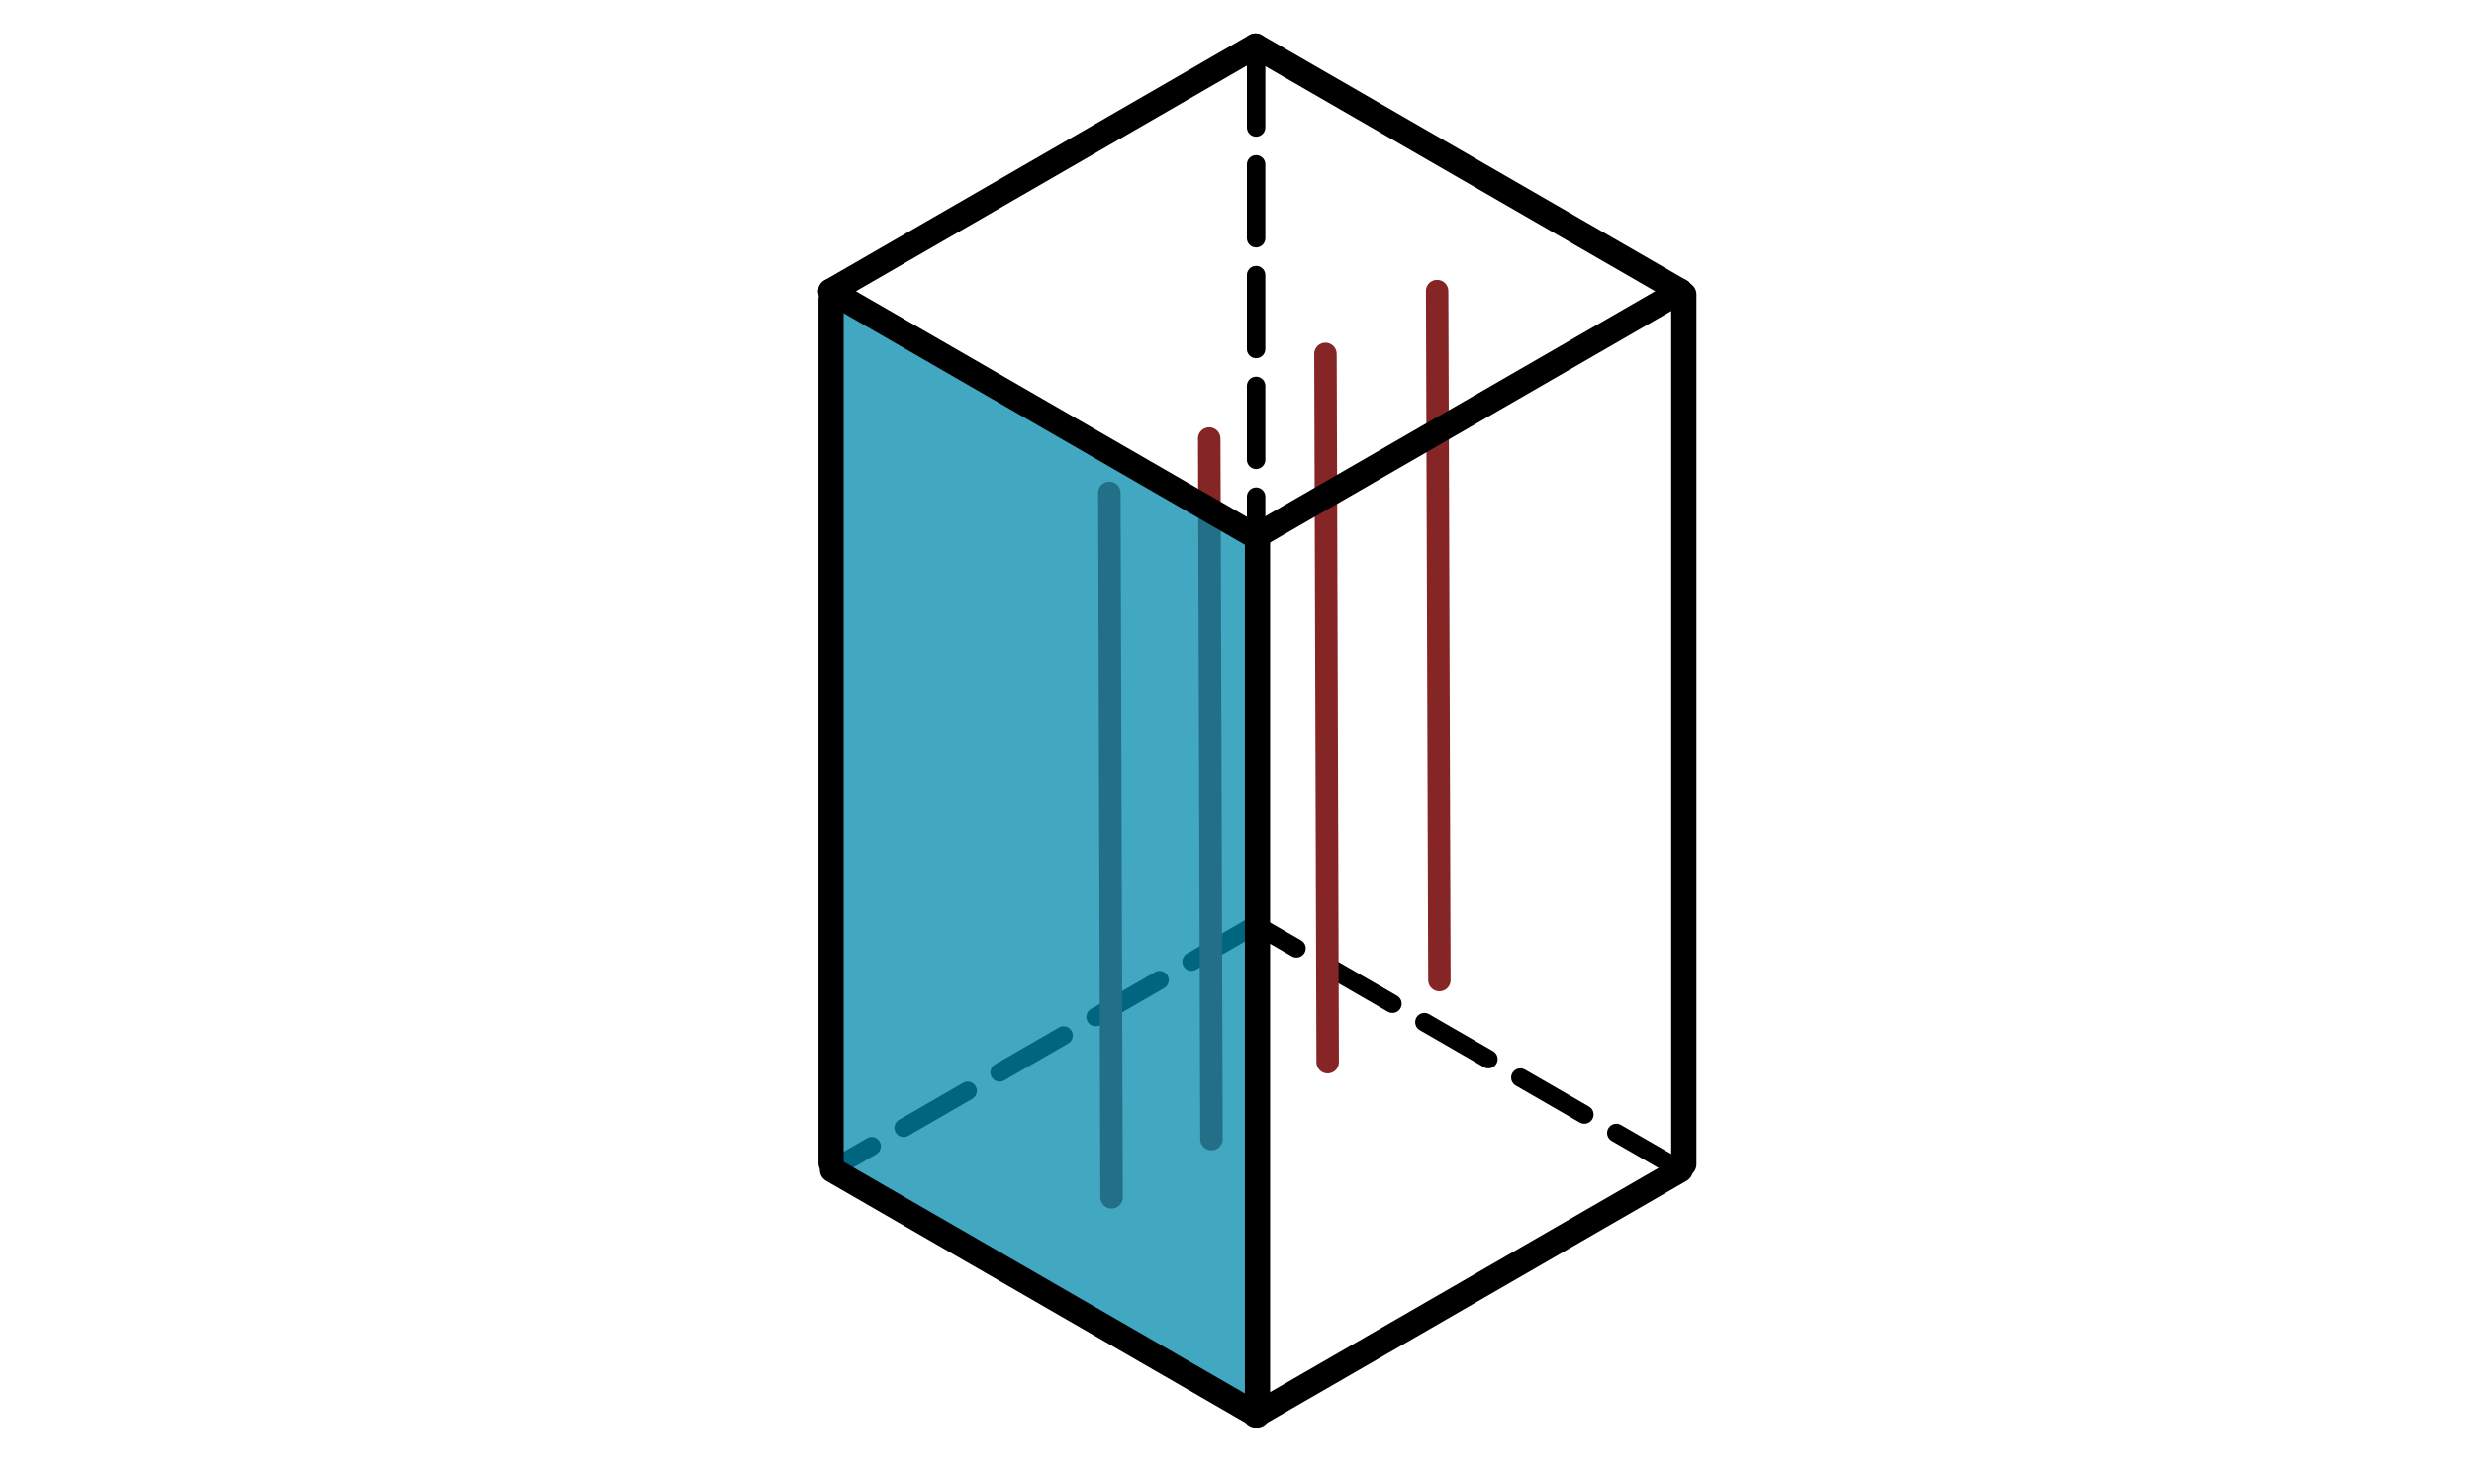
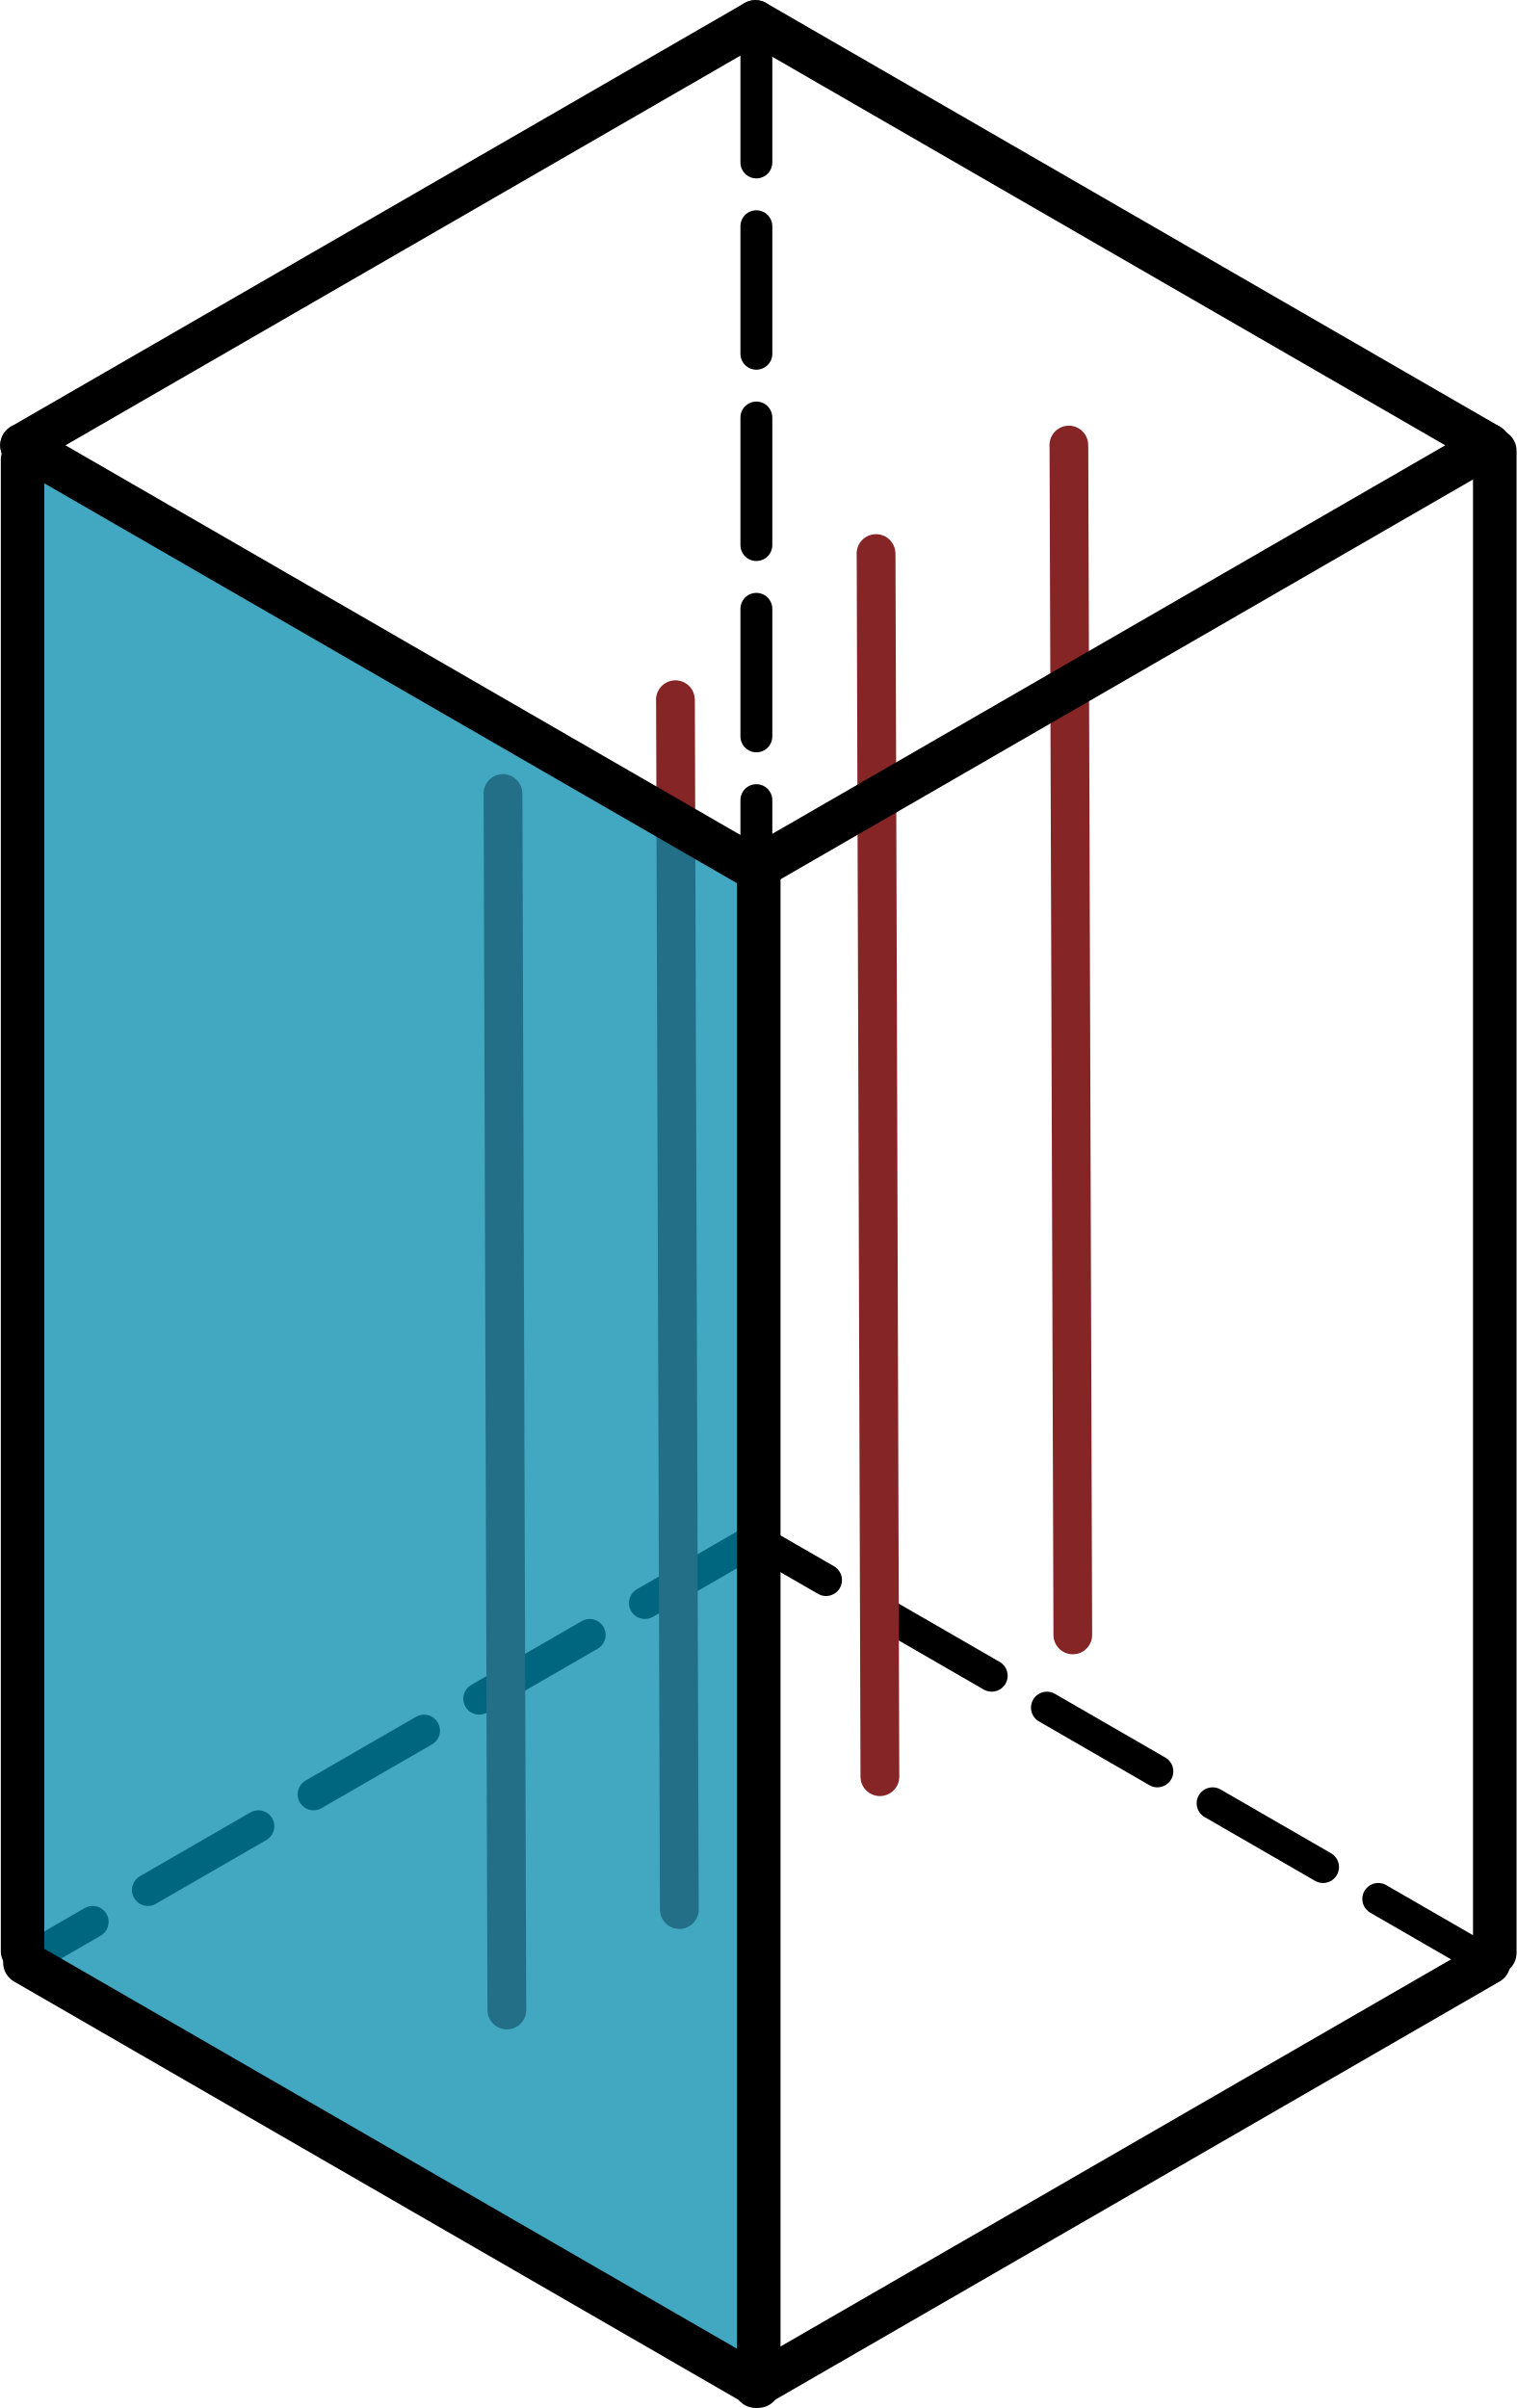
- <svg xmlns="http://www.w3.org/2000/svg" xmlns:xlink="http://www.w3.org/1999/xlink" width="200mm" height="120mm" viewBox="0 0 200 120" version="1.1" id="svg2">
-   <path id="1" d="M 135.838,94.602 101.498,74.775" style="fill:none;stroke:#000000;stroke-width:1.493;stroke-linecap:round;stroke-linejoin:miter;stroke-miterlimit:4;stroke-dasharray:5.972, 2.986;stroke-dashoffset:0" />
-   <path id="3" d="M 101.498,74.775 67.157,94.602" style="fill:none;stroke:#000000;stroke-width:1.493;stroke-linecap:round;stroke-linejoin:miter;stroke-miterlimit:4;stroke-dasharray:5.972, 2.986;stroke-dashoffset:0" />
+ <svg xmlns="http://www.w3.org/2000/svg" xmlns:xlink="http://www.w3.org/1999/xlink" width="49.991mm" height="79.375mm" viewBox="0 0 49.991 79.375" version="1.1" id="svg2">
  <defs id="defs847">
    <linearGradient x1="649.429" y1="807.466" x2="655.352" y2="485.909" id="defitem29" gradientUnits="userSpaceOnUse">
      <stop style="stop-color:#ffffff;stop-opacity:1;" offset="0" id="stop92" />
      <stop style="stop-color:#ffffff;stop-opacity:0.138;" offset="1" id="stop93" />
    </linearGradient>
    <linearGradient y2="485.909" x2="655.352" y1="807.466" x1="649.429" gradientUnits="userSpaceOnUse" id="linearGradient3448" xlink:href="#defitem29" />
    <radialGradient cx="1049.72" cy="345.56" r="1202.15" fx="1049.72" fy="345.56" id="defitem28" gradientUnits="userSpaceOnUse">
      <stop style="stop-color:#ffffff;stop-opacity:1;" offset="0" id="stop89" />
      <stop style="stop-color:#a8a8a8;stop-opacity:1;" offset="1" id="stop90" />
    </radialGradient>
    <radialGradient r="1202.15" fy="64.845" fx="1089.4" cy="64.845" cx="1092.705" gradientUnits="userSpaceOnUse" id="radialGradient3446" xlink:href="#defitem28" />
    <linearGradient x1="287.5" y1="636.707" x2="980" y2="636.707" id="defitem30" gradientUnits="userSpaceOnUse">
      <stop style="stop-color:#464646;stop-opacity:1;" offset="0" id="stop95" />
      <stop style="stop-color:#c2c2c2;stop-opacity:1;" offset="1" id="stop96" />
    </linearGradient>
    <linearGradient y2="636.707" x2="980" y1="636.707" x1="287.5" gradientTransform="matrix(1,0,0,1.016038,0,-11.73855)" gradientUnits="userSpaceOnUse" id="linearGradient3444" xlink:href="#defitem30" />
    <linearGradient x1="921.091" y1="403.188" x2="985.982" y2="317.447" id="defitem27" gradientUnits="userSpaceOnUse">
      <stop style="stop-color:#7e7e7e;stop-opacity:1;" offset="0" id="stop86" />
      <stop style="stop-color:#e5e5e5;stop-opacity:1;" offset="1" id="stop87" />
    </linearGradient>
    <linearGradient y2="317.447" x2="985.982" y1="403.188" x1="921.091" gradientUnits="userSpaceOnUse" id="linearGradient3442" xlink:href="#defitem27" />
    <linearGradient x1="530.761" y1="346.304" x2="293.37" y2="360.275" id="defitem26" gradientUnits="userSpaceOnUse">
      <stop style="stop-color:#5f5f5f;stop-opacity:1;" offset="0" id="stop83" />
      <stop style="stop-color:#e5e5e5;stop-opacity:1;" offset="1" id="stop84" />
    </linearGradient>
    <linearGradient y2="360.275" x2="293.37" y1="346.304" x1="530.761" gradientUnits="userSpaceOnUse" id="linearGradient3440" xlink:href="#defitem26" />
    <linearGradient x1="164.013" y1="412.919" x2="308.75" y2="337.61" id="defitem25" gradientUnits="userSpaceOnUse">
      <stop style="stop-color:#ffffff;stop-opacity:1;" offset="0" id="stop80" />
      <stop style="stop-color:#bfbfbf;stop-opacity:1;" offset="1" id="stop81" />
    </linearGradient>
    <linearGradient y2="337.61" x2="308.75" y1="412.919" x1="164.013" gradientUnits="userSpaceOnUse" id="linearGradient3438" xlink:href="#defitem25" />
    <linearGradient x1="1094.25" y1="270.854" x2="992.489" y2="380.472" id="defitem24" gradientUnits="userSpaceOnUse">
      <stop style="stop-color:#6a6a6a;stop-opacity:1;" offset="0" id="stop77" />
      <stop style="stop-color:#e6e6e6;stop-opacity:1;" offset="1" id="stop78" />
    </linearGradient>
    <linearGradient y2="380.472" x2="992.489" y1="270.854" x1="1094.25" gradientUnits="userSpaceOnUse" id="linearGradient3436" xlink:href="#defitem24" />
    <linearGradient x1="1170.91" y1="476.465" x2="1049.84" y2="549.378" id="defitem23" gradientUnits="userSpaceOnUse">
      <stop style="stop-color:#5f5f5f;stop-opacity:1;" offset="0" id="stop74" />
      <stop style="stop-color:#ebebeb;stop-opacity:1;" offset="1" id="stop75" />
    </linearGradient>
    <linearGradient y2="549.378" x2="1049.84" y1="476.465" x1="1170.91" gradientUnits="userSpaceOnUse" id="linearGradient3434" xlink:href="#defitem23" />
    <linearGradient x1="783.716" y1="105.486" x2="576.149" y2="313.276" id="defitem22" gradientUnits="userSpaceOnUse">
      <stop style="stop-color:#5a5a5a;stop-opacity:1;" offset="0" id="stop71" />
      <stop style="stop-color:#c7c7c7;stop-opacity:1;" offset="1" id="stop72" />
    </linearGradient>
    <linearGradient y2="313.276" x2="576.149" y1="105.486" x1="783.716" gradientUnits="userSpaceOnUse" id="linearGradient3432" xlink:href="#defitem22" />
    <linearGradient x1="280.044" y1="418.698" x2="128.055" y2="484.716" id="defitem21" gradientUnits="userSpaceOnUse">
      <stop style="stop-color:#666666;stop-opacity:1;" offset="0" id="stop68" />
      <stop style="stop-color:#d8d8d8;stop-opacity:1;" offset="1" id="stop69" />
    </linearGradient>
    <linearGradient y2="484.716" x2="128.055" y1="418.698" x1="280.044" gradientUnits="userSpaceOnUse" id="linearGradient3430" xlink:href="#defitem21" />
    <linearGradient x1="129.687" y1="636.954" x2="220" y2="584.41" id="defitem20" gradientUnits="userSpaceOnUse">
      <stop style="stop-color:#ffffff;stop-opacity:1;" offset="0" id="stop65" />
      <stop style="stop-color:#bbbbbb;stop-opacity:1;" offset="1" id="stop66" />
    </linearGradient>
    <linearGradient y2="584.41" x2="220" y1="636.954" x1="129.687" gradientUnits="userSpaceOnUse" id="linearGradient3428" xlink:href="#defitem20" />
    <linearGradient x1="1048.72" y1="629.028" x2="1127.98" y2="583.753" id="defitem19" gradientUnits="userSpaceOnUse">
      <stop style="stop-color:#5e5e5e;stop-opacity:1;" offset="0" id="stop62" />
      <stop style="stop-color:#ededed;stop-opacity:1;" offset="1" id="stop63" />
    </linearGradient>
    <linearGradient y2="583.753" x2="1127.98" y1="629.028" x1="1048.72" gradientUnits="userSpaceOnUse" id="linearGradient3426" xlink:href="#defitem19" />
    <linearGradient x1="370.022" y1="387.273" x2="581.324" y2="291.977" id="defitem18" gradientUnits="userSpaceOnUse">
      <stop style="stop-color:#636363;stop-opacity:1;" offset="0" id="stop59" />
      <stop style="stop-color:#d6d6d6;stop-opacity:1;" offset="1" id="stop60" />
    </linearGradient>
    <linearGradient y2="291.977" x2="581.324" y1="387.273" x1="370.022" gradientUnits="userSpaceOnUse" id="linearGradient3424" xlink:href="#defitem18" />
    <linearGradient x1="732.156" y1="351.939" x2="909.594" y2="351.939" id="defitem17" gradientUnits="userSpaceOnUse">
      <stop style="stop-color:#676767;stop-opacity:1;" offset="0" id="stop56" />
      <stop style="stop-color:#d3d3d3;stop-opacity:1;" offset="1" id="stop57" />
    </linearGradient>
    <linearGradient y2="351.939" x2="909.594" y1="351.939" x1="732.156" gradientUnits="userSpaceOnUse" id="linearGradient3422" xlink:href="#defitem17" />
    <linearGradient x1="1014.43" y1="494.713" x2="1073.01" y2="494.713" id="defitem16" gradientUnits="userSpaceOnUse">
      <stop style="stop-color:#666666;stop-opacity:1;" offset="0" id="stop53" />
      <stop style="stop-color:#dcdcdc;stop-opacity:1;" offset="1" id="stop54" />
    </linearGradient>
    <linearGradient y2="494.713" x2="1073.01" y1="494.713" x1="1014.43" gradientUnits="userSpaceOnUse" id="linearGradient3420" xlink:href="#defitem16" />
    <linearGradient x1="272.592" y1="452.388" x2="193.277" y2="516.37" id="defitem15" gradientUnits="userSpaceOnUse">
      <stop style="stop-color:#6e6e6e;stop-opacity:1;" offset="0" id="stop50" />
      <stop style="stop-color:#d8d8d8;stop-opacity:1;" offset="1" id="stop51" />
    </linearGradient>
    <linearGradient y2="516.37" x2="193.277" y1="452.388" x1="272.592" gradientUnits="userSpaceOnUse" id="linearGradient3418" xlink:href="#defitem15" />
    <radialGradient cx="1037.22" cy="211.088" r="1164.28" fx="1037.22" fy="211.088" id="defitem14" gradientUnits="userSpaceOnUse">
      <stop style="stop-color:#ffffff;stop-opacity:1;" offset="0" id="stop47" />
      <stop style="stop-color:#aaaaaa;stop-opacity:1;" offset="1" id="stop48" />
    </radialGradient>
    <radialGradient r="1164.28" fy="211.088" fx="1037.22" cy="211.088" cx="1037.22" gradientUnits="userSpaceOnUse" id="radialGradient3416" xlink:href="#defitem14" />
    <linearGradient x1="342.65" y1="732.129" x2="379.241" y2="686.83" id="defitem13" gradientUnits="userSpaceOnUse">
      <stop style="stop-color:#ffffff;stop-opacity:1;" offset="0" id="stop44" />
      <stop style="stop-color:#989898;stop-opacity:1;" offset="1" id="stop45" />
    </linearGradient>
    <linearGradient y2="686.83" x2="379.241" y1="732.129" x1="342.65" gradientUnits="userSpaceOnUse" id="linearGradient3414" xlink:href="#defitem13" />
    <radialGradient cx="632.781" cy="484.409" r="540.279" fx="632.781" fy="484.409" id="defitem12" gradientUnits="userSpaceOnUse">
      <stop style="stop-color:#ffffff;stop-opacity:1;" offset="0" id="stop41" />
      <stop style="stop-color:#ededed;stop-opacity:1;" offset="1" id="stop42" />
    </radialGradient>
    <radialGradient r="540.279" fy="484.409" fx="632.781" cy="484.409" cx="632.781" gradientUnits="userSpaceOnUse" id="radialGradient3412" xlink:href="#defitem12" />
    <linearGradient id="linearGradient3682">
      <stop id="stop3684" offset="0" style="stop-color:#ff6d0f;stop-opacity:1;" />
      <stop id="stop3686" offset="1" style="stop-color:#ff1000;stop-opacity:1;" />
    </linearGradient>
    <linearGradient id="linearGradient3864">
      <stop style="stop-color:#71b2f8;stop-opacity:1;" offset="0" id="stop3866" />
      <stop style="stop-color:#002795;stop-opacity:1;" offset="1" id="stop3868" />
    </linearGradient>
  </defs>
-   <path id="2" d="m 101.545,4.333 10e-6,109.634" style="fill:none;stroke:#000000;stroke-width:1.493;stroke-linecap:round;stroke-linejoin:miter;stroke-miterlimit:4;stroke-dasharray:5.972, 2.986;stroke-dashoffset:0" />
-   <path style="fill:none;stroke:#000000;stroke-width:1.802;stroke-linecap:butt;stroke-linejoin:miter;stroke-dasharray:0.045, 0.023" d="m 212.07,60.26 a 0.78,1.352 30 0 0 -0.28,-0.619" id="path335" />
-   <path id="path345" d="m 89.678,39.856 0.003,0.146 0.179,56.816" style="fill:none;stroke:#862525;stroke-width:1.815;stroke-linecap:round;stroke-linejoin:miter;stroke-miterlimit:4;stroke-dasharray:none;stroke-opacity:1" />
-   <path id="path345-3" d="m 97.754,35.462 0.003,0.146 0.18,56.506" style="fill:none;stroke:#862525;stroke-width:1.815;stroke-linecap:round;stroke-linejoin:miter;stroke-miterlimit:4;stroke-dasharray:none;stroke-opacity:1" />
-   <path id="path4434" d="M 101.644,43.172 100.781,113.324 67.069,94.792 67.713,24.28 Z" style="opacity:1;fill:#0088aa;fill-opacity:0.741;fill-rule:evenodd;stroke:#000000;stroke-width:0.006;stroke-linecap:butt;stroke-linejoin:miter;stroke-miterlimit:4;stroke-dasharray:none;stroke-opacity:1" />
-   <path id="path364" d="m 136.122,94.143 1e-5,-70.333" style="fill:none;stroke:#000000;stroke-width:2.039;stroke-linecap:round;stroke-linejoin:miter;stroke-miterlimit:4;stroke-dasharray:none" />
-   <path id="path366" d="m 67.183,94.057 -2e-6,-69.843" style="fill:none;stroke:#000000;stroke-width:2.036;stroke-linecap:round;stroke-linejoin:miter;stroke-miterlimit:4;stroke-dasharray:none" />
-   <path id="path374" d="m 101.657,43.768 -1e-5,69.418" style="fill:none;stroke:#000000;stroke-width:2.039;stroke-linecap:round;stroke-linejoin:miter;stroke-miterlimit:4;stroke-dasharray:none" />
-   <path id="path362" d="M 101.498,43.376 67.157,23.55" style="fill:none;stroke:#000000;stroke-width:2.036;stroke-linecap:round;stroke-linejoin:miter;stroke-miterlimit:4;stroke-dasharray:none" />
-   <path id="path368" d="M 135.838,23.55 101.498,3.724" style="fill:none;stroke:#000000;stroke-width:2.036;stroke-linecap:round;stroke-linejoin:miter;stroke-miterlimit:4;stroke-dasharray:none" />
-   <path id="path345-3-6-7" d="m 107.148,28.619 0.003,0.147 0.178,57.126" style="fill:none;stroke:#862525;stroke-width:1.816;stroke-linecap:round;stroke-linejoin:miter;stroke-miterlimit:4;stroke-dasharray:none;stroke-opacity:1" />
-   <path id="path345-3-6" d="m 116.177,23.537 0.003,0.143 0.182,55.575" style="fill:none;stroke:#862525;stroke-width:1.812;stroke-linecap:round;stroke-linejoin:miter;stroke-miterlimit:4;stroke-dasharray:none;stroke-opacity:1" />
-   <path id="path370" d="M 101.498,43.376 135.838,23.55" style="fill:none;stroke:#000000;stroke-width:2.036;stroke-linecap:round;stroke-linejoin:miter;stroke-miterlimit:4;stroke-dasharray:none" />
-   <path id="path372" d="M 67.157,23.55 101.498,3.724" style="fill:none;stroke:#000000;stroke-width:2.036;stroke-linecap:round;stroke-linejoin:miter;stroke-miterlimit:4;stroke-dasharray:none" />
-   <path id="path360" d="M 101.633,114.428 67.293,94.602" style="fill:#b15959;fill-opacity:0;stroke:#000000;stroke-width:2.036;stroke-linecap:round;stroke-linejoin:miter;stroke-miterlimit:4;stroke-dasharray:none" />
-   <path id="path376" d="M 135.838,94.602 101.498,114.428" style="fill:none;stroke:#000000;stroke-width:2.036;stroke-linecap:round;stroke-linejoin:miter;stroke-miterlimit:4;stroke-dasharray:none" />
+   <g id="g5216" transform="matrix(0.7039609,0,0,0.7039609,-46.55071,-1.899574)">
+     <path style="fill:none;stroke:#000000;stroke-width:1.493;stroke-linecap:round;stroke-linejoin:miter;stroke-miterlimit:4;stroke-dasharray:5.972, 2.986;stroke-dashoffset:0" d="M 135.838,94.602 101.498,74.775" id="1" />
+     <path style="fill:none;stroke:#000000;stroke-width:1.493;stroke-linecap:round;stroke-linejoin:miter;stroke-miterlimit:4;stroke-dasharray:5.972, 2.986;stroke-dashoffset:0" d="M 101.498,74.775 67.157,94.602" id="3" />
+     <path style="fill:none;stroke:#000000;stroke-width:1.493;stroke-linecap:round;stroke-linejoin:miter;stroke-miterlimit:4;stroke-dasharray:5.972, 2.986;stroke-dashoffset:0" d="m 101.545,4.333 10e-6,109.634" id="2" />
+     <path style="fill:none;stroke:#862525;stroke-width:1.815;stroke-linecap:round;stroke-linejoin:miter;stroke-miterlimit:4;stroke-dasharray:none;stroke-opacity:1" d="m 89.678,39.856 0.003,0.146 0.179,56.816" id="path345" />
+     <path style="fill:none;stroke:#862525;stroke-width:1.815;stroke-linecap:round;stroke-linejoin:miter;stroke-miterlimit:4;stroke-dasharray:none;stroke-opacity:1" d="m 97.754,35.462 0.003,0.146 0.18,56.506" id="path345-3" />
+     <path style="opacity:1;fill:#0088aa;fill-opacity:0.741;fill-rule:evenodd;stroke:#000000;stroke-width:0.006;stroke-linecap:butt;stroke-linejoin:miter;stroke-miterlimit:4;stroke-dasharray:none;stroke-opacity:1" d="M 101.644,43.172 100.781,113.324 67.069,94.792 67.713,24.28 Z" id="path4434" />
+     <path style="fill:none;stroke:#000000;stroke-width:2.039;stroke-linecap:round;stroke-linejoin:miter;stroke-miterlimit:4;stroke-dasharray:none" d="m 136.122,94.143 1e-5,-70.333" id="path364" />
+     <path style="fill:none;stroke:#000000;stroke-width:2.036;stroke-linecap:round;stroke-linejoin:miter;stroke-miterlimit:4;stroke-dasharray:none" d="m 67.183,94.057 -2e-6,-69.843" id="path366" />
+     <path style="fill:none;stroke:#000000;stroke-width:2.039;stroke-linecap:round;stroke-linejoin:miter;stroke-miterlimit:4;stroke-dasharray:none" d="m 101.657,43.768 -1e-5,69.418" id="path374" />
+     <path style="fill:none;stroke:#000000;stroke-width:2.036;stroke-linecap:round;stroke-linejoin:miter;stroke-miterlimit:4;stroke-dasharray:none" d="M 101.498,43.376 67.157,23.55" id="path362" />
+     <path style="fill:none;stroke:#000000;stroke-width:2.036;stroke-linecap:round;stroke-linejoin:miter;stroke-miterlimit:4;stroke-dasharray:none" d="M 135.838,23.55 101.498,3.724" id="path368" />
+     <path style="fill:none;stroke:#862525;stroke-width:1.816;stroke-linecap:round;stroke-linejoin:miter;stroke-miterlimit:4;stroke-dasharray:none;stroke-opacity:1" d="m 107.148,28.619 0.003,0.147 0.178,57.126" id="path345-3-6-7" />
+     <path style="fill:none;stroke:#862525;stroke-width:1.812;stroke-linecap:round;stroke-linejoin:miter;stroke-miterlimit:4;stroke-dasharray:none;stroke-opacity:1" d="m 116.177,23.537 0.003,0.143 0.182,55.575" id="path345-3-6" />
+     <path style="fill:none;stroke:#000000;stroke-width:2.036;stroke-linecap:round;stroke-linejoin:miter;stroke-miterlimit:4;stroke-dasharray:none" d="M 101.498,43.376 135.838,23.55" id="path370" />
+     <path style="fill:none;stroke:#000000;stroke-width:2.036;stroke-linecap:round;stroke-linejoin:miter;stroke-miterlimit:4;stroke-dasharray:none" d="M 67.157,23.55 101.498,3.724" id="path372" />
+     <path style="fill:#b15959;fill-opacity:0;stroke:#000000;stroke-width:2.036;stroke-linecap:round;stroke-linejoin:miter;stroke-miterlimit:4;stroke-dasharray:none" d="M 101.633,114.428 67.293,94.602" id="path360" />
+     <path style="fill:none;stroke:#000000;stroke-width:2.036;stroke-linecap:round;stroke-linejoin:miter;stroke-miterlimit:4;stroke-dasharray:none" d="M 135.838,94.602 101.498,114.428" id="path376" />
+   </g>
</svg>
